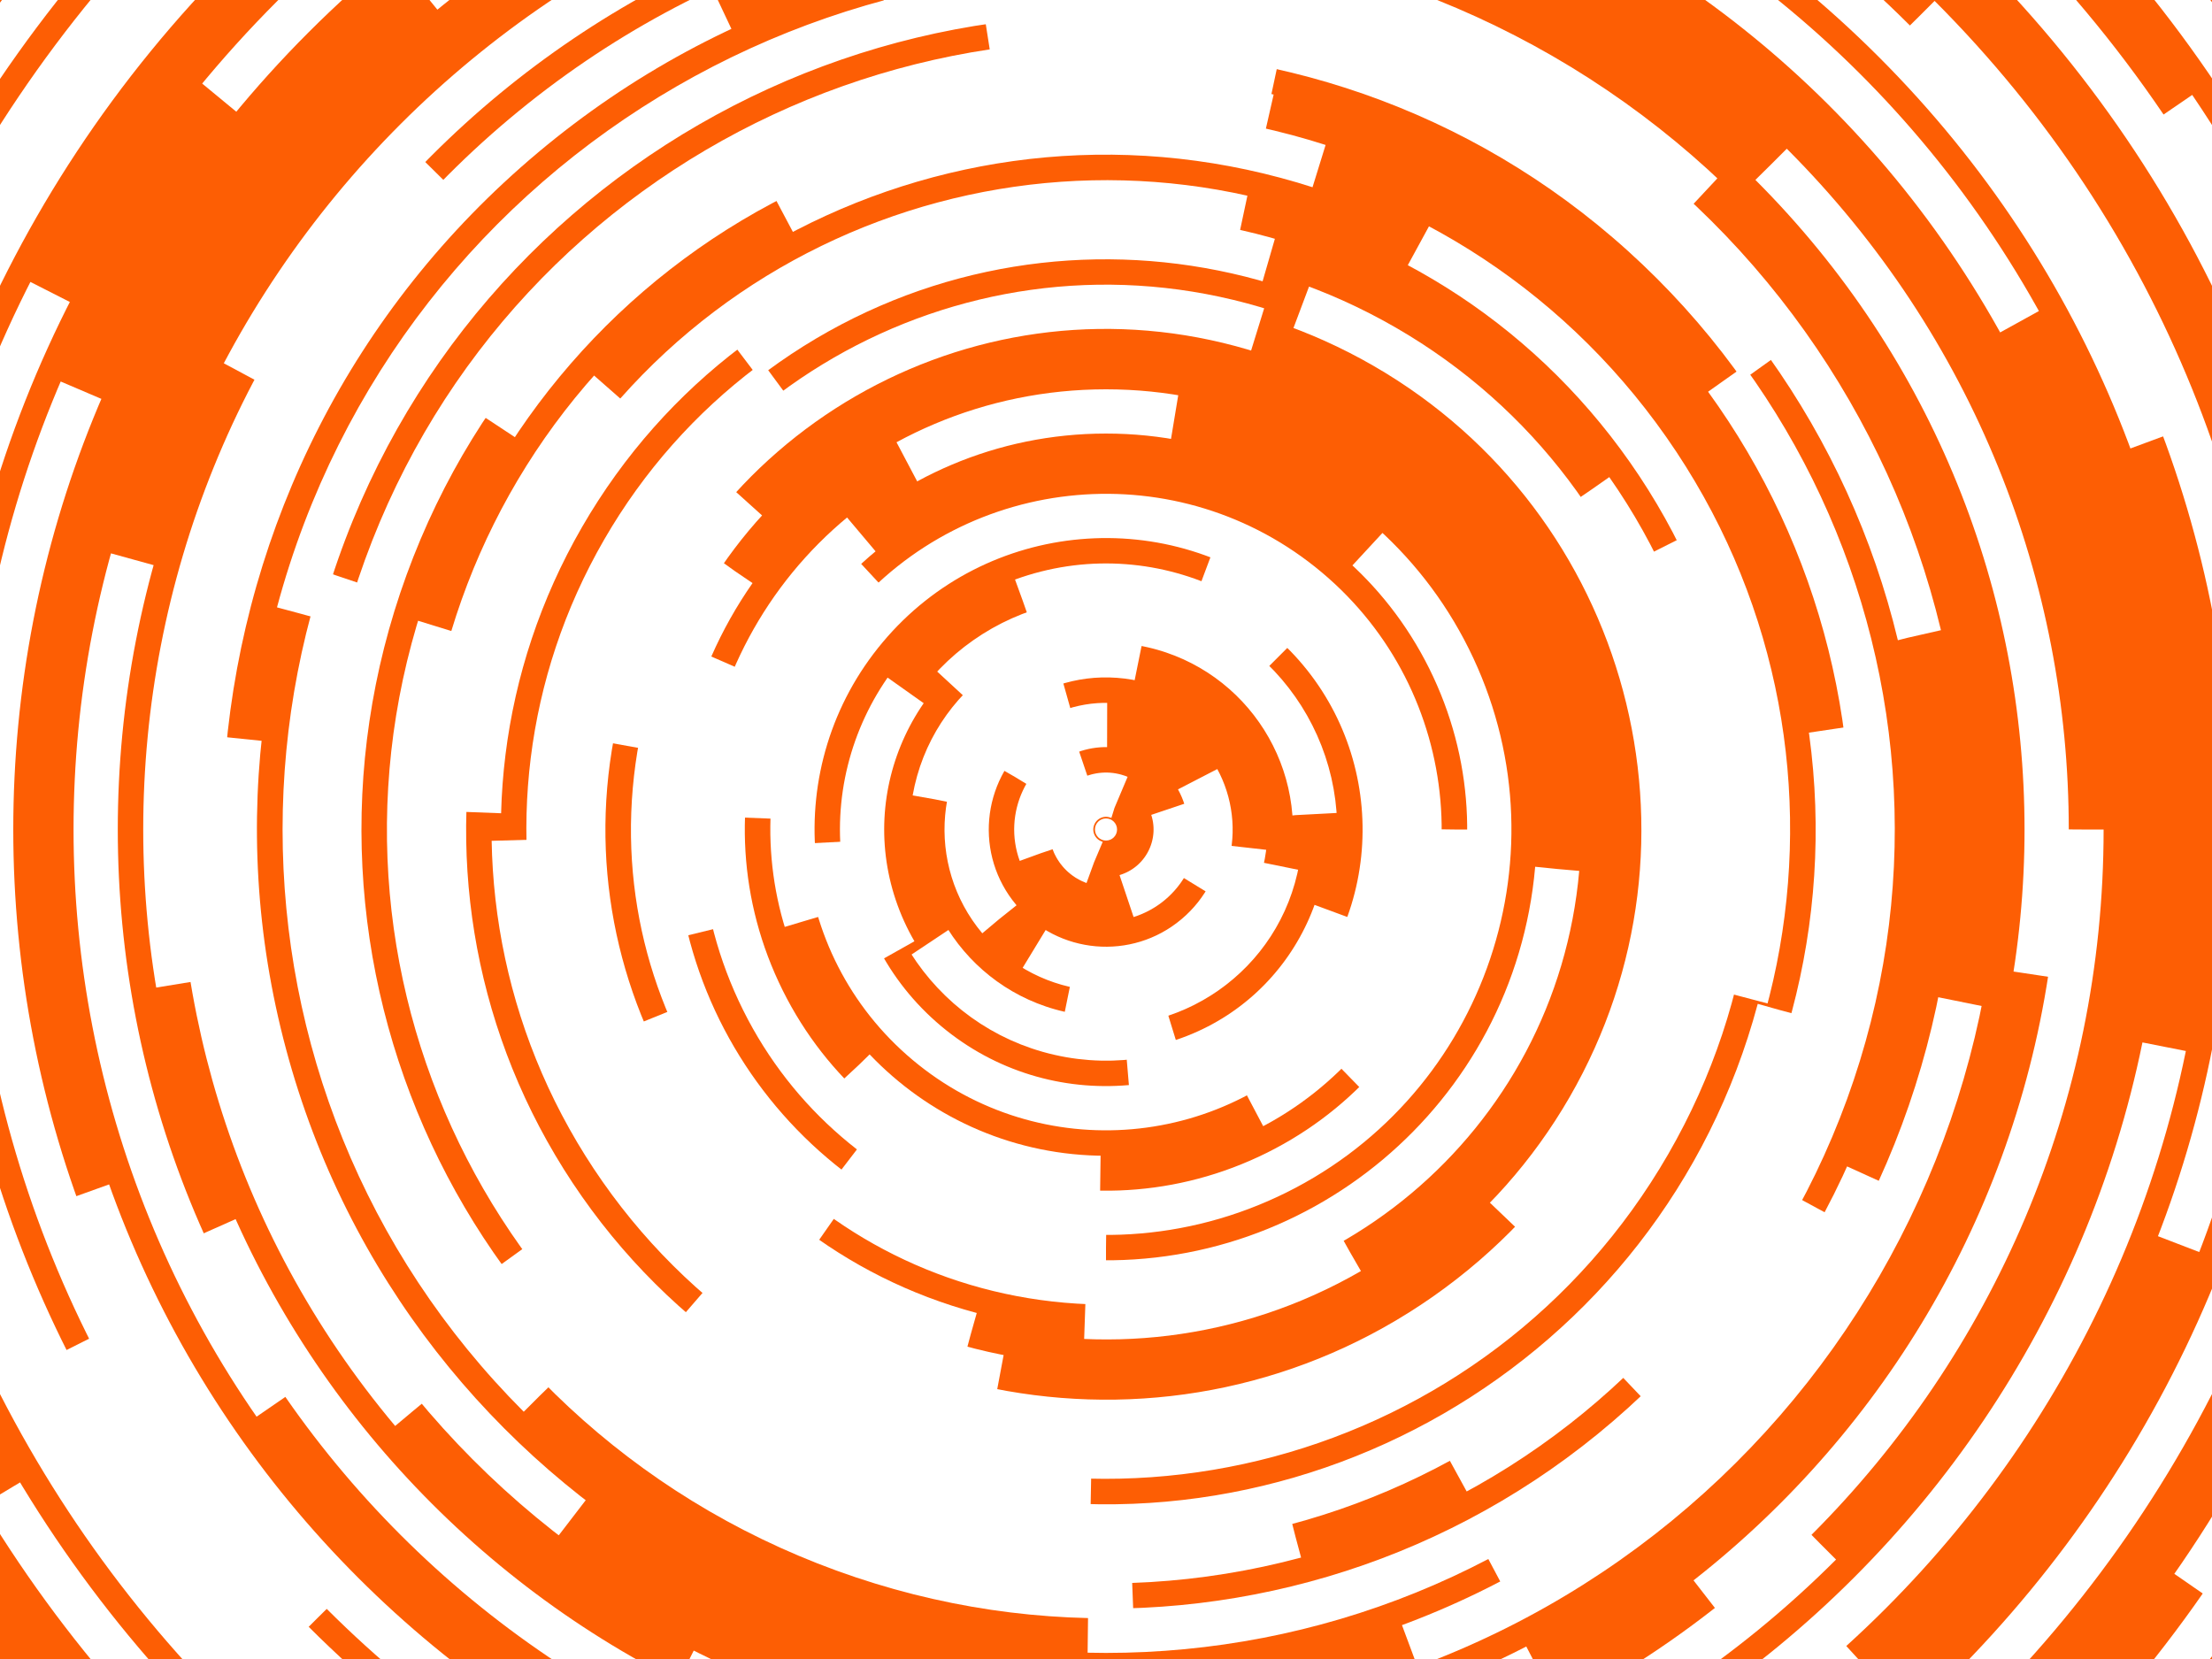
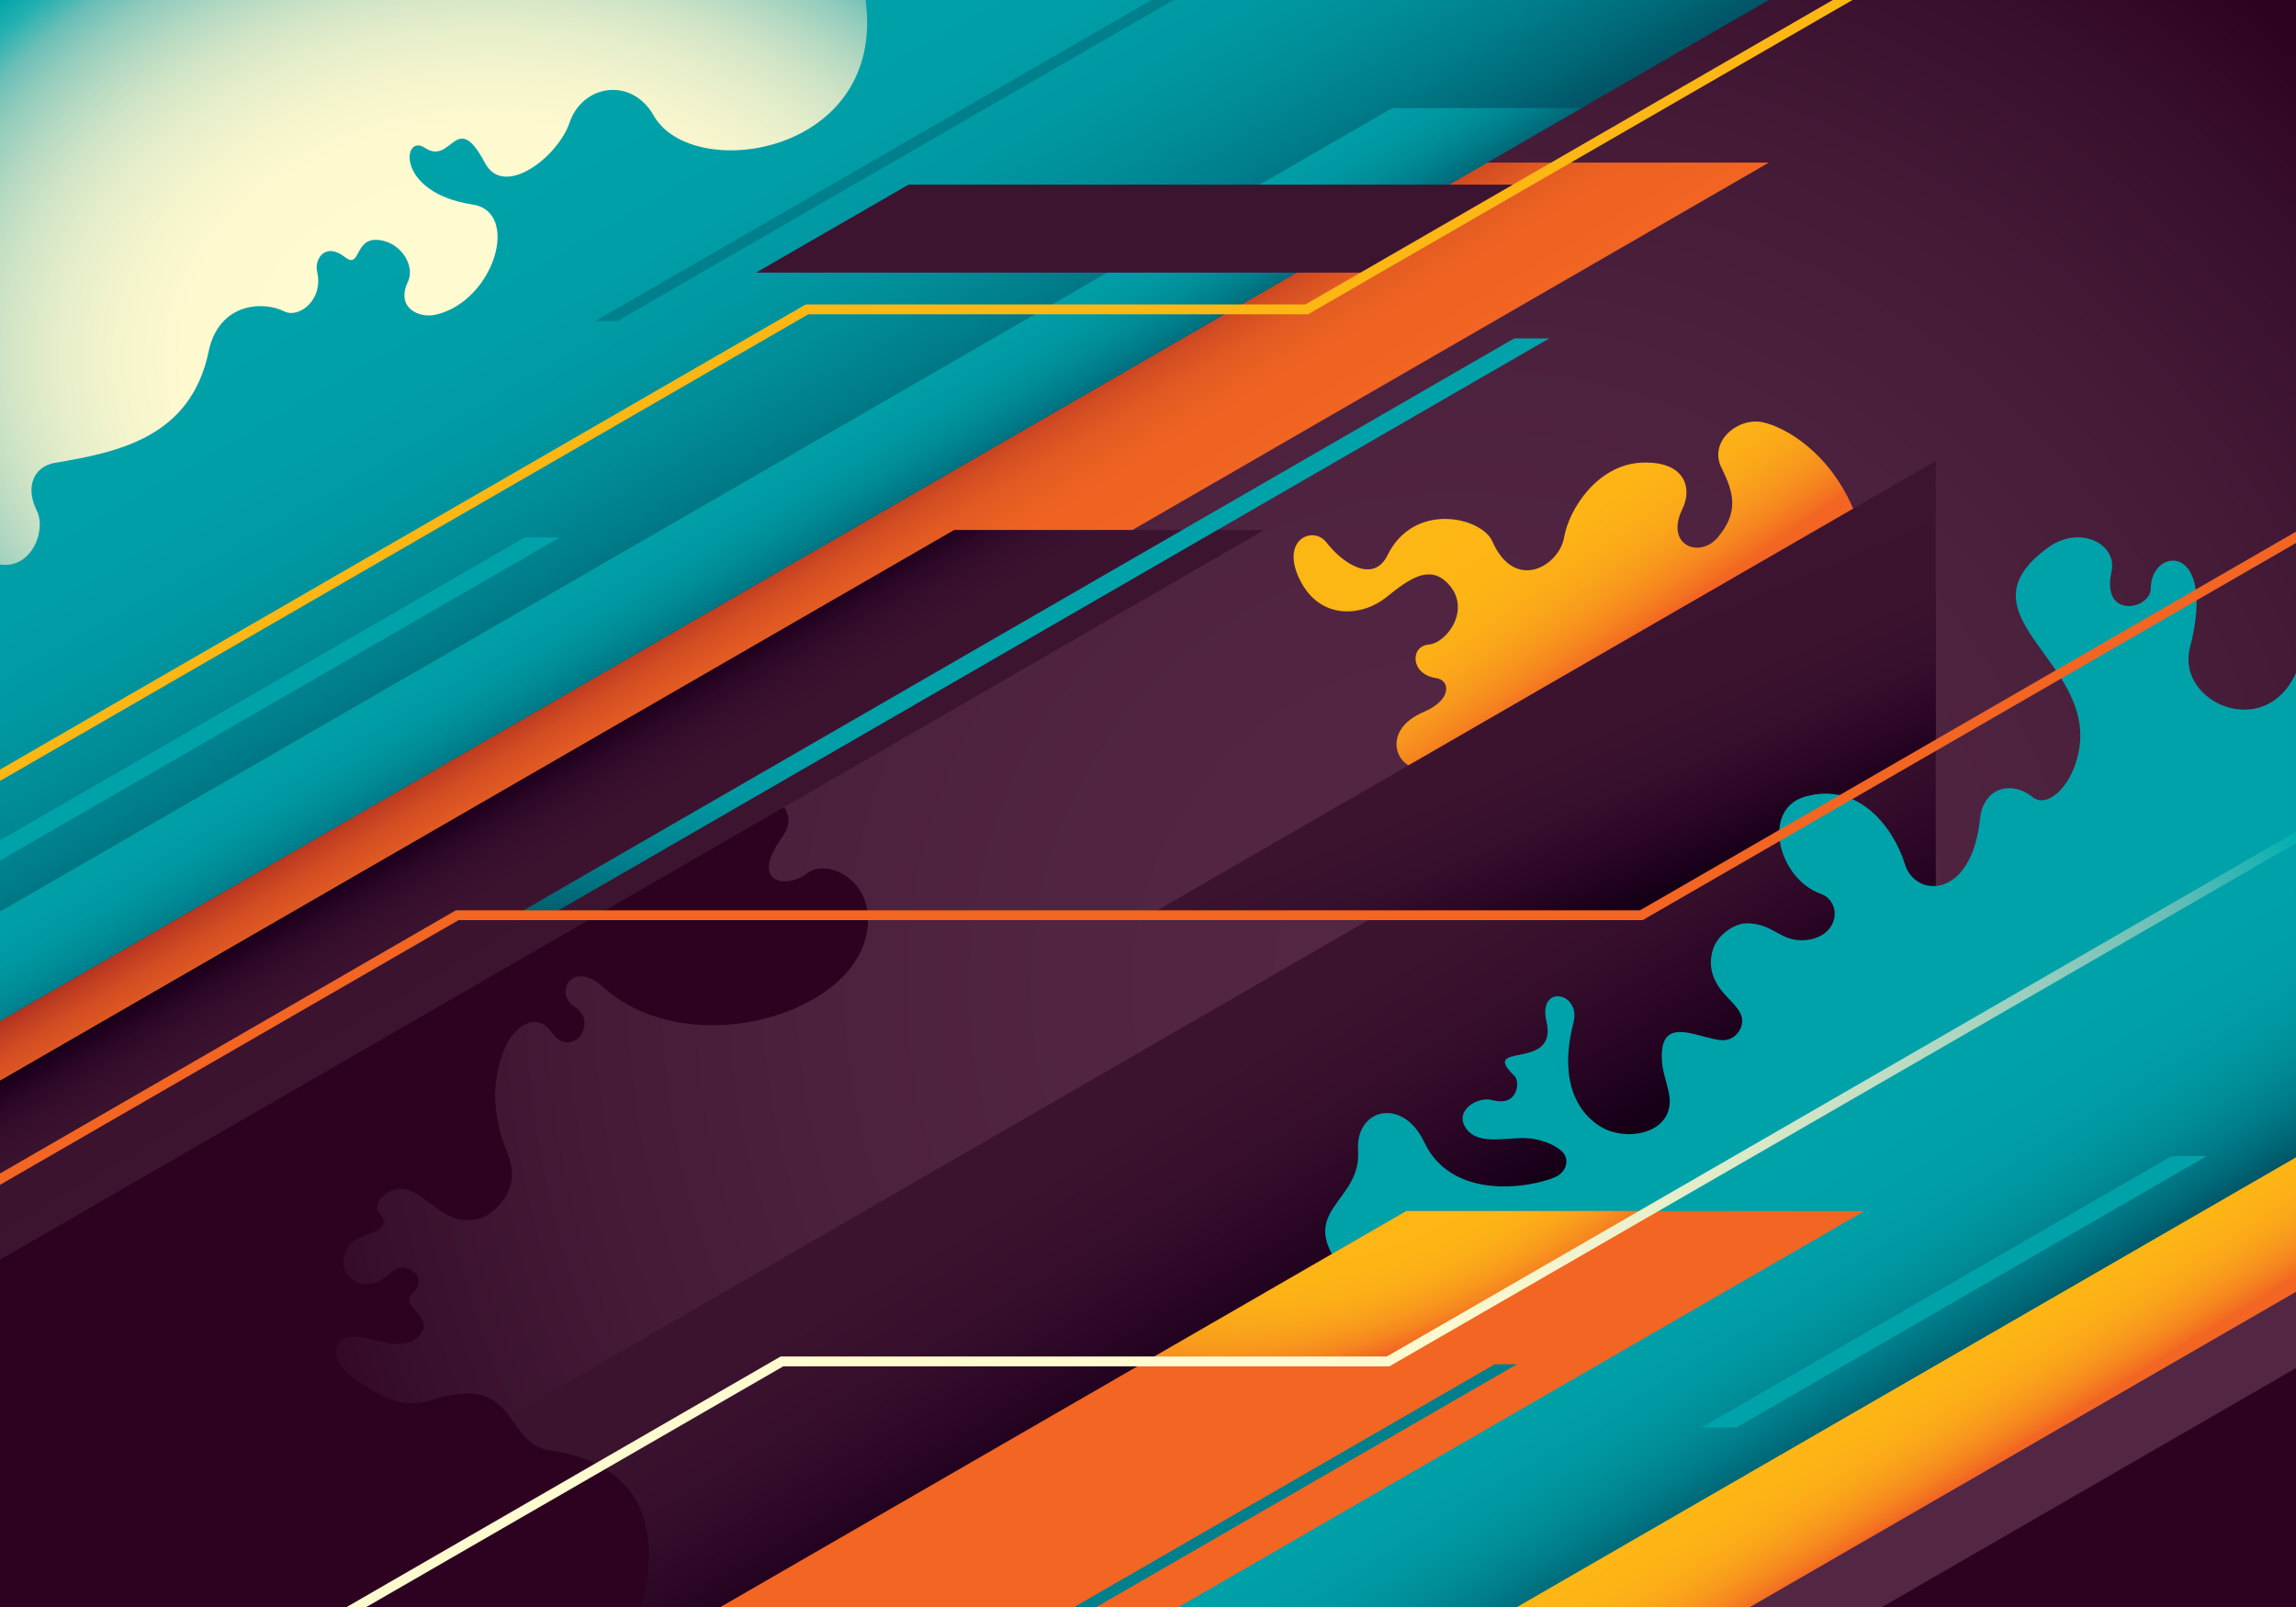
- <svg xmlns="http://www.w3.org/2000/svg" viewBox="0 0 2000 1500">
-   <rect fill="#FD5E04" width="2000" height="1500" />
-   <defs>
-     <circle stroke="#FFFFFF" vector-effect="non-scaling-stroke" id="a" fill="none" stroke-width="40" r="315" />
-     <use id="f" href="#a" stroke-dasharray="100 100 100 9999" />
-     <use id="b" href="#a" stroke-dasharray="250 250 250 250 250 9999" />
-     <use id="e" href="#a" stroke-dasharray="1000 500 1000 500 9999" />
-     <use id="g" href="#a" stroke-dasharray="1500 9999" />
-     <use id="h" href="#a" stroke-dasharray="2000 500 500 9999" />
-     <use id="j" href="#a" stroke-dasharray="800 800 800 800 800 9999" />
-     <use id="k" href="#a" stroke-dasharray="1200 1200 1200 1200 1200 9999" />
-     <use id="l" href="#a" stroke-dasharray="1600 1600 1600 1600 1600 9999" />
-   </defs>
-   <g transform="translate(1000 750)" stroke-opacity="1">
-     <g transform="rotate(360 0 0)">
-       <circle fill="#FFFFFF" fill-opacity="1" r="10" />
-       <g transform="rotate(-300 0 0)">
-         <use href="#f" transform="scale(.1) rotate(50 0 0)" />
-         <use href="#f" transform="scale(.2) rotate(100 0 0)" />
-         <use href="#f" transform="scale(.3) rotate(150 0 0)" />
-       </g>
-       <g transform="rotate(-60 0 0)">
-         <use href="#b" transform="scale(.4) rotate(200 0 0)" />
-         <use href="#z" transform="scale(.5) rotate(250 0 0)" />
-       </g>
-       <g id="z" transform="rotate(135 0 0)">
-         <g transform="rotate(225 0 0)">
-           <use href="#b" />
-           <use href="#b" transform="scale(1.2) rotate(90 0 0)" />
-           <use href="#b" transform="scale(1.4) rotate(60 0 0)" />
-           <use href="#e" transform="scale(1.6) rotate(120 0 0)" />
-           <use href="#e" transform="scale(1.8) rotate(30 0 0)" />
-         </g>
-       </g>
-       <g id="y" transform="rotate(270 0 0)">
-         <g transform="rotate(135 0 0)">
-           <use href="#e" transform="scale(1.1) rotate(20 0 0)" />
-           <use href="#g" transform="scale(1.3) rotate(-40 0 0)" />
-           <use href="#g" transform="scale(1.5) rotate(60 0 0)" />
-           <use href="#h" transform="scale(1.7) rotate(-80 0 0)" />
-           <use href="#j" transform="scale(1.9) rotate(100 0 0)" />
-         </g>
-       </g>
-       <g transform="rotate(-270 0 0)">
-         <g transform="rotate(-135 0 0)">
-           <g transform="rotate(-360 0 0)">
-             <use href="#h" transform="scale(2) rotate(60 0 0)" />
-             <use href="#j" transform="scale(2.1) rotate(120 0 0)" />
-             <use href="#j" transform="scale(2.3) rotate(180 0 0)" />
-             <use href="#h" transform="scale(2.4) rotate(240 0 0)" />
-             <use href="#j" transform="scale(2.5) rotate(300 0 0)" />
-           </g>
-           <use href="#y" transform="scale(2) rotate(180 0 0)" />
-           <use href="#j" transform="scale(2.7)" />
-           <use href="#j" transform="scale(2.8) rotate(45 0 0)" />
-           <use href="#j" transform="scale(2.9) rotate(90 0 0)" />
-           <use href="#k" transform="scale(3.1) rotate(135 0 0)" />
-           <use href="#k" transform="scale(3.2) rotate(180 0 0)" />
-         </g>
-         <use href="#k" transform="scale(3.3) rotate(225 0 0)" />
-         <use href="#k" transform="scale(3.5) rotate(270 0 0)" />
-         <use href="#k" transform="scale(3.6) rotate(315 0 0)" />
-         <use href="#k" transform="scale(3.7)" />
-         <use href="#k" transform="scale(3.9) rotate(75 0 0)" />
-       </g>
-     </g>
+ <svg xmlns="http://www.w3.org/2000/svg" version="1.1" id="Layer_1" x="0px" y="0px" width="1400px" height="980px" viewBox="0 0 1400 980" enable-background="new 0 0 1400 980" xml:space="preserve">
+   <g>
+     <radialGradient id="SVGID_1_" cx="891.357" cy="601.055" r="838.002" gradientUnits="userSpaceOnUse">
+       <stop offset="0.087" style="stop-color:#532644" />
+       <stop offset="0.291" style="stop-color:#512542" />
+       <stop offset="0.472" style="stop-color:#4C213E" />
+       <stop offset="0.644" style="stop-color:#441A37" />
+       <stop offset="0.809" style="stop-color:#380F2C" />
+       <stop offset="0.919" style="stop-color:#2D0221" />
+     </radialGradient>
+     <rect x="-0.001" fill="url(#SVGID_1_)" width="1399.997" height="980" />
+     <linearGradient id="SVGID_2_" gradientUnits="userSpaceOnUse" x1="905.2" y1="261.812" x2="1004.649" y2="402.698" gradientTransform="matrix(0.9999 0.0163 -0.0163 0.9999 5.6603 -17.5948)">
+       <stop offset="0.208" style="stop-color:#FDB714" />
+       <stop offset="0.439" style="stop-color:#FDB515" />
+       <stop offset="0.563" style="stop-color:#FCAF17" />
+       <stop offset="0.662" style="stop-color:#FAA51A" />
+       <stop offset="0.747" style="stop-color:#F8971D" />
+       <stop offset="0.823" style="stop-color:#F6861F" />
+       <stop offset="0.893" style="stop-color:#F37021" />
+       <stop offset="0.919" style="stop-color:#F26522" />
+     </linearGradient>
+     <path fill="url(#SVGID_2_)" d="M792.721,353.832c12.466,24.82,38.291,22.008,52.617,10.354   c14.328-11.652,26.193-19.51,36.944-8.941c15.717,15.447,0.167,36.889-11.151,37.832c-11.317,0.945-11.341,18.131,4.58,20.451   c8.601,1.252,9.916,13.188-7.595,20.643c-25.333,10.785-17.22,32.623-4.761,34.012l267.749-155.334   c-14.869-37.057-42.834-52.502-56.354-55.363c-14.952-3.168-33.168,11.721-25.011,27.936c8.158,16.213,9.92,27.523-2.2,42.158   c-10.949,13.223-32.733,5.277-21.569-17.463c5.953-12.123,1.819-29.16-24.975-27.979s-44.24,28.162-47.266,45.557   c-3.022,17.393-30.006,33.707-43.813,2.373c-6.427-14.588-47.602-24.551-63.894,8.578c-8.233,16.748-26.3,6.188-37.31-7.947   C800.669,320.373,780.253,329.014,792.721,353.832z" />
+     <linearGradient id="SVGID_3_" gradientUnits="userSpaceOnUse" x1="581.667" y1="566.013" x2="763.602" y2="868.638">
+       <stop offset="0.174" style="stop-color:#3D1430" />
+       <stop offset="0.452" style="stop-color:#3B132F" />
+       <stop offset="0.616" style="stop-color:#350E2B" />
+       <stop offset="0.751" style="stop-color:#2A0525" />
+       <stop offset="0.869" style="stop-color:#19001A" />
+       <stop offset="0.886" style="stop-color:#160017" />
+     </linearGradient>
+     <polygon fill="url(#SVGID_3_)" points="1180.349,980 1180.349,361.363 108.837,980  " />
+     <linearGradient id="SVGID_4_" gradientUnits="userSpaceOnUse" x1="919.607" y1="369.022" x2="1010.607" y2="584.021">
+       <stop offset="0.073" style="stop-color:#3D1430" />
+       <stop offset="0.39" style="stop-color:#3B132F" />
+       <stop offset="0.56" style="stop-color:#350F2C" />
+       <stop offset="0.695" style="stop-color:#2B0625" />
+       <stop offset="0.811" style="stop-color:#1B001B" />
+       <stop offset="0.838" style="stop-color:#160017" />
+     </linearGradient>
+     <polygon fill="url(#SVGID_4_)" points="701.454,557.576 1000.134,557.854 1180.349,453.807 1180.349,281.088  " />
+     <path fill="#2D0221" d="M390.359,980c0,0,30.667-83.278-55.333-95.612c-27.773-3.983-18.908-47.298-70.423-31   c-18.577,5.877-28.577,0.334-44.612-9.776c-12.167-7.671-19.264-17.816-12.807-25.631c4.308-5.209,17.075-1.777,22.736-0.402   c7.5,1.832,16.711,3.645,22.982-0.666c1.933-1.33,5.529-4.52,5.67-8.602c0.184-5.541-13.076-13.713-7.787-18.77   c7.58-7.246,4.765-13.617-2.549-16.139c-9.748-3.355-13.041,12.063-28.626,9.297c-5.022-0.893-10.216-7.488-10.181-12.408   c0.094-13.639,11.755-16.537,19.102-19.086c2.367-0.818,5.396-3.41,5.512-5.975c0.17-3.736-3.658-4.801-3.984-7.943   c-0.503-4.896,4.303-9.391,8.178-11.059c9.412-4.035,15.938,2.158,21.961,6.172c7.973,5.309,16.26,14.314,30.788,11.045   c9.911-2.232,20.62-13.922,21.185-25.707c0.488-10.398-4.973-18.565-7.121-27.172c-3.892-15.593-4.866-29.137,1.245-47.592   c5.734-17.332,20.748-26.592,29.766-13.746c12.39,17.658,29.627-5.336,14.359-15.275c-13.174-8.568-1.373-28.896,17.189-12.148   c55.621,50.182,169.416,12.777,161.199-46.674c-2.781-20.121-24.949-31.75-37.449-22.076c-11.415,8.834-34.975,5.998-14.5-22.5   c54.615-76.02-476.86-47.719-476.86-47.719V980H390.359z" />
+     <linearGradient id="SVGID_5_" gradientUnits="userSpaceOnUse" x1="1026.137" y1="673.852" x2="1162.63" y2="892.841">
+       <stop offset="0.237" style="stop-color:#00A2AA" />
+       <stop offset="0.453" style="stop-color:#009FA8" />
+       <stop offset="0.569" style="stop-color:#0098A2" />
+       <stop offset="0.661" style="stop-color:#008D98" />
+       <stop offset="0.741" style="stop-color:#007D8A" />
+       <stop offset="0.812" style="stop-color:#006A79" />
+       <stop offset="0.877" style="stop-color:#005365" />
+       <stop offset="0.919" style="stop-color:#004357" />
+     </linearGradient>
+     <path fill="url(#SVGID_5_)" d="M1399.998,410.338V980h-721.14c0,0-51.668-78.074,60-98.945c53.5-10,57.5-44,60.212-59.365   c1.169-6.621,8.637-11.115,13.052-14.922c3.575-3.092,8.116-6.307,12.915-6.852c13.576-1.555,15.898,13.873,24.615,19.926   c6.594,4.582,13.955,3.396,15.569-1.625c1.783-5.531-3.759-10.254-5.445-14.35c-2.088-5.047-2.128-10.787,1.028-16.357   c6.046-10.652,21.116-5.826,29.572-14.572c10.181-10.533-1.755-22.822-14.26-18.896c-6.506,2.045-9.901,9.006-15.063,14.455   c-4.465,4.703-22.88,16.061-29.696,14.391c-5.232-1.275-17.118-14.416-19.182-18.15c-15.484-28.016,17.849-34.016,15.907-62.996   c-1.731-25.852,27.3-32.924,40.274-5.354c18.667,39.668,74.095,25.633,81.877,20.381c5.683-3.836,6.461-10.68,2.058-14.697   c-3.938-3.594-9.586-5.988-16.278-7.367c-13.972-2.895-33.818,5.445-42.193-6.771c-7.327-10.676,7.187-19.479,16.024-17.063   c15.973,4.363,17.049-11.377,13.718-14.596c-22.494-21.707,26.688-2.447,19.403-33.402c-5.415-23.014,21.248-17.875,16.475,0.684   c-11.961,46.484,12.186,62.279,20.945,65.709c15.86,6.207,37.88,0.314,37.772-17.926c-0.03-6.375-4.172-16.262-4.729-23.367   c-0.332-4.238-0.349-11.295,2.469-14.963c6.399-8.348,21.43-0.035,33.369,1.295c8.79,0.984,14.884-8.039,12.557-14.834   c-2.101-6.131-9.138-10.818-13.575-17.33c-4.297-6.297-6.724-14.059-3.653-23.463c2.831-8.672,13.032-15.732,20.638-15.619   c16.971,0.242,20.578,11.979,36.378,10.174c20.123-2.303,21.855-23.42,8.484-28.203c-25.863-9.258-36.31-51.543-9.423-59.215   c32.943-9.402,54.051,19.148,60.83,41.158c6.362,20.652,40.661,21.74,45.831-27.654c1.964-18.793,18.971-23.746,31.965-13.275   c8.424,6.785,22.33-4.494,27.484-24.377c15.023-57.949-76.162-85.367-17.992-127.725c19.52-14.213,42.416-2.078,38.727,14.592   c-6.541,29.525,23.912,23.115,23.912,10.359c0-25.438,40.742-28.947,23.898,36.125   C1326.707,428.32,1381.029,452.449,1399.998,410.338z" />
+     <linearGradient id="SVGID_6_" gradientUnits="userSpaceOnUse" x1="474.221" y1="301.898" x2="568.552" y2="459.301">
+       <stop offset="0.174" style="stop-color:#B33220" />
+       <stop offset="0.196" style="stop-color:#BB3921" />
+       <stop offset="0.272" style="stop-color:#D14C22" />
+       <stop offset="0.365" style="stop-color:#E15A23" />
+       <stop offset="0.489" style="stop-color:#ED6222" />
+       <stop offset="0.785" style="stop-color:#F26522" />
+     </linearGradient>
+     <polygon fill="url(#SVGID_6_)" points="-0.001,560.514 -0.001,721.775 1078.577,99.166 799.257,99.166  " />
+     <linearGradient id="SVGID_7_" gradientUnits="userSpaceOnUse" x1="316.287" y1="-77.001" x2="570.626" y2="365.87">
+       <stop offset="0.237" style="stop-color:#00A2AA" />
+       <stop offset="0.453" style="stop-color:#009FA8" />
+       <stop offset="0.569" style="stop-color:#0098A2" />
+       <stop offset="0.661" style="stop-color:#008D98" />
+       <stop offset="0.741" style="stop-color:#007D8A" />
+       <stop offset="0.812" style="stop-color:#006A79" />
+       <stop offset="0.877" style="stop-color:#005365" />
+       <stop offset="0.919" style="stop-color:#004357" />
+     </linearGradient>
+     <polygon fill="url(#SVGID_7_)" points="1078.579,0 -0.001,0 0.001,622.611  " />
+     <linearGradient id="SVGID_8_" gradientUnits="userSpaceOnUse" x1="411.5" y1="225.781" x2="505.887" y2="383.978">
+       <stop offset="0.237" style="stop-color:#00A2AA" />
+       <stop offset="0.443" style="stop-color:#009FA8" />
+       <stop offset="0.553" style="stop-color:#0098A2" />
+       <stop offset="0.641" style="stop-color:#008D98" />
+       <stop offset="0.717" style="stop-color:#007D8A" />
+       <stop offset="0.785" style="stop-color:#006A79" />
+       <stop offset="0.847" style="stop-color:#005365" />
+       <stop offset="0.887" style="stop-color:#004357" />
+     </linearGradient>
+     <polygon fill="url(#SVGID_8_)" points="848.898,65.926 -0.001,555.934 -0.001,622.611 964.389,65.926  " />
+     <linearGradient id="SVGID_9_" gradientUnits="userSpaceOnUse" x1="403.924" y1="577.038" x2="322.182" y2="438.351">
+       <stop offset="0.174" style="stop-color:#3D1430" />
+       <stop offset="0.507" style="stop-color:#3B132F" />
+       <stop offset="0.635" style="stop-color:#360F2C" />
+       <stop offset="0.728" style="stop-color:#2D0827" />
+       <stop offset="0.804" style="stop-color:#1F001E" />
+       <stop offset="0.838" style="stop-color:#160017" />
+     </linearGradient>
+     <polygon fill="url(#SVGID_9_)" points="-0.001,658.996 -0.001,768.17 770.89,323.201 581.795,323.201  " />
+     <polygon fill="#F26522" points="439.333,980 718.651,980 1136.892,738.529 857.571,738.529  " />
+     <linearGradient id="SVGID_10_" gradientUnits="userSpaceOnUse" x1="629.568" y1="328.054" x2="629.568" y2="597.339">
+       <stop offset="0.237" style="stop-color:#00A2AA" />
+       <stop offset="0.453" style="stop-color:#009FA8" />
+       <stop offset="0.569" style="stop-color:#0098A2" />
+       <stop offset="0.661" style="stop-color:#008D98" />
+       <stop offset="0.741" style="stop-color:#007D8A" />
+       <stop offset="0.812" style="stop-color:#006A79" />
+       <stop offset="0.877" style="stop-color:#005365" />
+       <stop offset="0.919" style="stop-color:#004357" />
+     </linearGradient>
+     <polygon fill="url(#SVGID_10_)" points="314.505,557.854 335.866,557.854 944.632,206.385 923.271,206.385  " />
+     <polygon fill="#00808D" points="715.631,0 702.087,0 362.947,195.801 376.491,195.801  " />
+     <polygon fill="#00808D" points="655.032,980 668.577,980 925.048,831.926 911.504,831.926  " />
+     <polygon fill="#00A2AA" points="0,524.785 341.418,327.668 320.057,327.668 -0.001,512.453  " />
+     <polygon fill="#00A2AA" points="1058.814,870.531 1345.451,705.041 1324.09,705.041 1037.452,870.531  " />
+     <radialGradient id="SVGID_11_" cx="852.358" cy="709.056" r="270.779" gradientTransform="matrix(0.9165 -0.3999 0.1713 0.3926 -50.3461 771.5497)" gradientUnits="userSpaceOnUse">
+       <stop offset="0.237" style="stop-color:#FDB714" />
+       <stop offset="0.459" style="stop-color:#FDB515" />
+       <stop offset="0.578" style="stop-color:#FCAF17" />
+       <stop offset="0.672" style="stop-color:#FAA51A" />
+       <stop offset="0.754" style="stop-color:#F8971D" />
+       <stop offset="0.827" style="stop-color:#F6861F" />
+       <stop offset="0.894" style="stop-color:#F37021" />
+       <stop offset="0.919" style="stop-color:#F26522" />
+     </radialGradient>
+     <polygon fill="url(#SVGID_11_)" points="845.574,827.244 999.29,738.529 857.571,738.529 703.911,827.244  " />
+     <polygon fill="#F26522" points="1400,324.205 1000.024,555.131 277.989,555.131 -0.001,715.629 -0.001,722.557 279.598,561.131    1001.632,561.131 1400,331.133  " />
+     <polygon fill="#3D1430" points="837.526,166.256 930.501,112.588 553.997,112.588 461.021,166.256  " />
+     <polygon fill="#FDB714" points="1117.548,0 795.962,185.668 491.267,185.668 -0.001,469.301 -0.001,476.229 492.874,191.668    797.569,191.668 1129.548,0  " />
+     <radialGradient id="SVGID_12_" cx="298.468" cy="218.659" r="452.42" gradientTransform="matrix(1 0 0 0.7658 0 51.2007)" gradientUnits="userSpaceOnUse">
+       <stop offset="0.237" style="stop-color:#FFFBD0" />
+       <stop offset="0.416" style="stop-color:#FEF9CF" />
+       <stop offset="0.513" style="stop-color:#F3F4CD" />
+       <stop offset="0.59" style="stop-color:#E4EDCA" />
+       <stop offset="0.656" style="stop-color:#D0E4C6" />
+       <stop offset="0.715" style="stop-color:#B5D9C2" />
+       <stop offset="0.77" style="stop-color:#95CDBD" />
+       <stop offset="0.821" style="stop-color:#6CBFB7" />
+       <stop offset="0.869" style="stop-color:#27B1B1" />
+       <stop offset="0.913" style="stop-color:#00A4AB" />
+       <stop offset="0.919" style="stop-color:#00A2AA" />
+     </radialGradient>
+     <path fill="url(#SVGID_12_)" d="M0.001,344.26c19.066,2.875,28.475-20.598,22.441-32.811c-7.435-15.053-1.487-27.08,11.012-29.182   c39.364-6.617,82.867-15.781,93.773-67.951c6.199-29.66,33.18-30.994,46.211-24.379c8.594,4.363,24.087-6.92,19.915-24.314   c-1.747-7.268,4.72-18.432,17.101-8.74c9.156,7.164,5.798-10.557,18.458-10.605c14.601-0.055,24.698,15.355,19.796,25.6   c-7.555,15.799,6.766,22.51,17.232,19.98c35.68-8.621,51.428-62.707,22.237-67.139c-47.447-7.203-42.647-43.643-29.219-34.627   c16.757,11.256,18.977-24.301,36.74,9.277c11.544,21.822,44.499-3.615,51.581-24.561c7.836-23.18,37.738-28.221,51.354-4.27   c23.544,41.426,141.839,24.047,129.168-70.538L-0.001,0L0.001,344.26z" />
+     <linearGradient id="SVGID_13_" gradientUnits="userSpaceOnUse" x1="1141.814" y1="809.131" x2="1210.812" y2="921.625">
+       <stop offset="0.14" style="stop-color:#FDB714" />
+       <stop offset="0.364" style="stop-color:#FDB515" />
+       <stop offset="0.484" style="stop-color:#FCAF17" />
+       <stop offset="0.579" style="stop-color:#FAA51A" />
+       <stop offset="0.661" style="stop-color:#F8971D" />
+       <stop offset="0.735" style="stop-color:#F6861F" />
+       <stop offset="0.802" style="stop-color:#F37021" />
+       <stop offset="0.828" style="stop-color:#F26522" />
+     </linearGradient>
+     <polygon fill="url(#SVGID_13_)" points="1399.998,980 1399.998,705.787 925.048,980  " />
+     <polygon fill="#532644" points="1399.998,980 1399.998,787.787 1067.076,980  " />
+     <polygon fill="#2D0221" points="1399.998,980 1399.998,834.285 1147.613,980  " />
+     <radialGradient id="SVGID_14_" cx="538.458" cy="857.627" r="1091.221" gradientUnits="userSpaceOnUse">
+       <stop offset="0.237" style="stop-color:#FFFBD0" />
+       <stop offset="0.333" style="stop-color:#FBF8CF" />
+       <stop offset="0.423" style="stop-color:#EEF2CC" />
+       <stop offset="0.511" style="stop-color:#D9E8C8" />
+       <stop offset="0.598" style="stop-color:#BDDCC3" />
+       <stop offset="0.684" style="stop-color:#98CEBE" />
+       <stop offset="0.77" style="stop-color:#69BEB7" />
+       <stop offset="0.853" style="stop-color:#00AFB0" />
+       <stop offset="0.919" style="stop-color:#00A2AA" />
+     </radialGradient>
+     <polygon fill="url(#SVGID_14_)" points="1399.996,507.264 845.574,827.244 475.981,827.244 211.402,980 223.402,980    477.589,833.244 847.182,833.244 1399.996,514.191  " />
  </g>
</svg>
